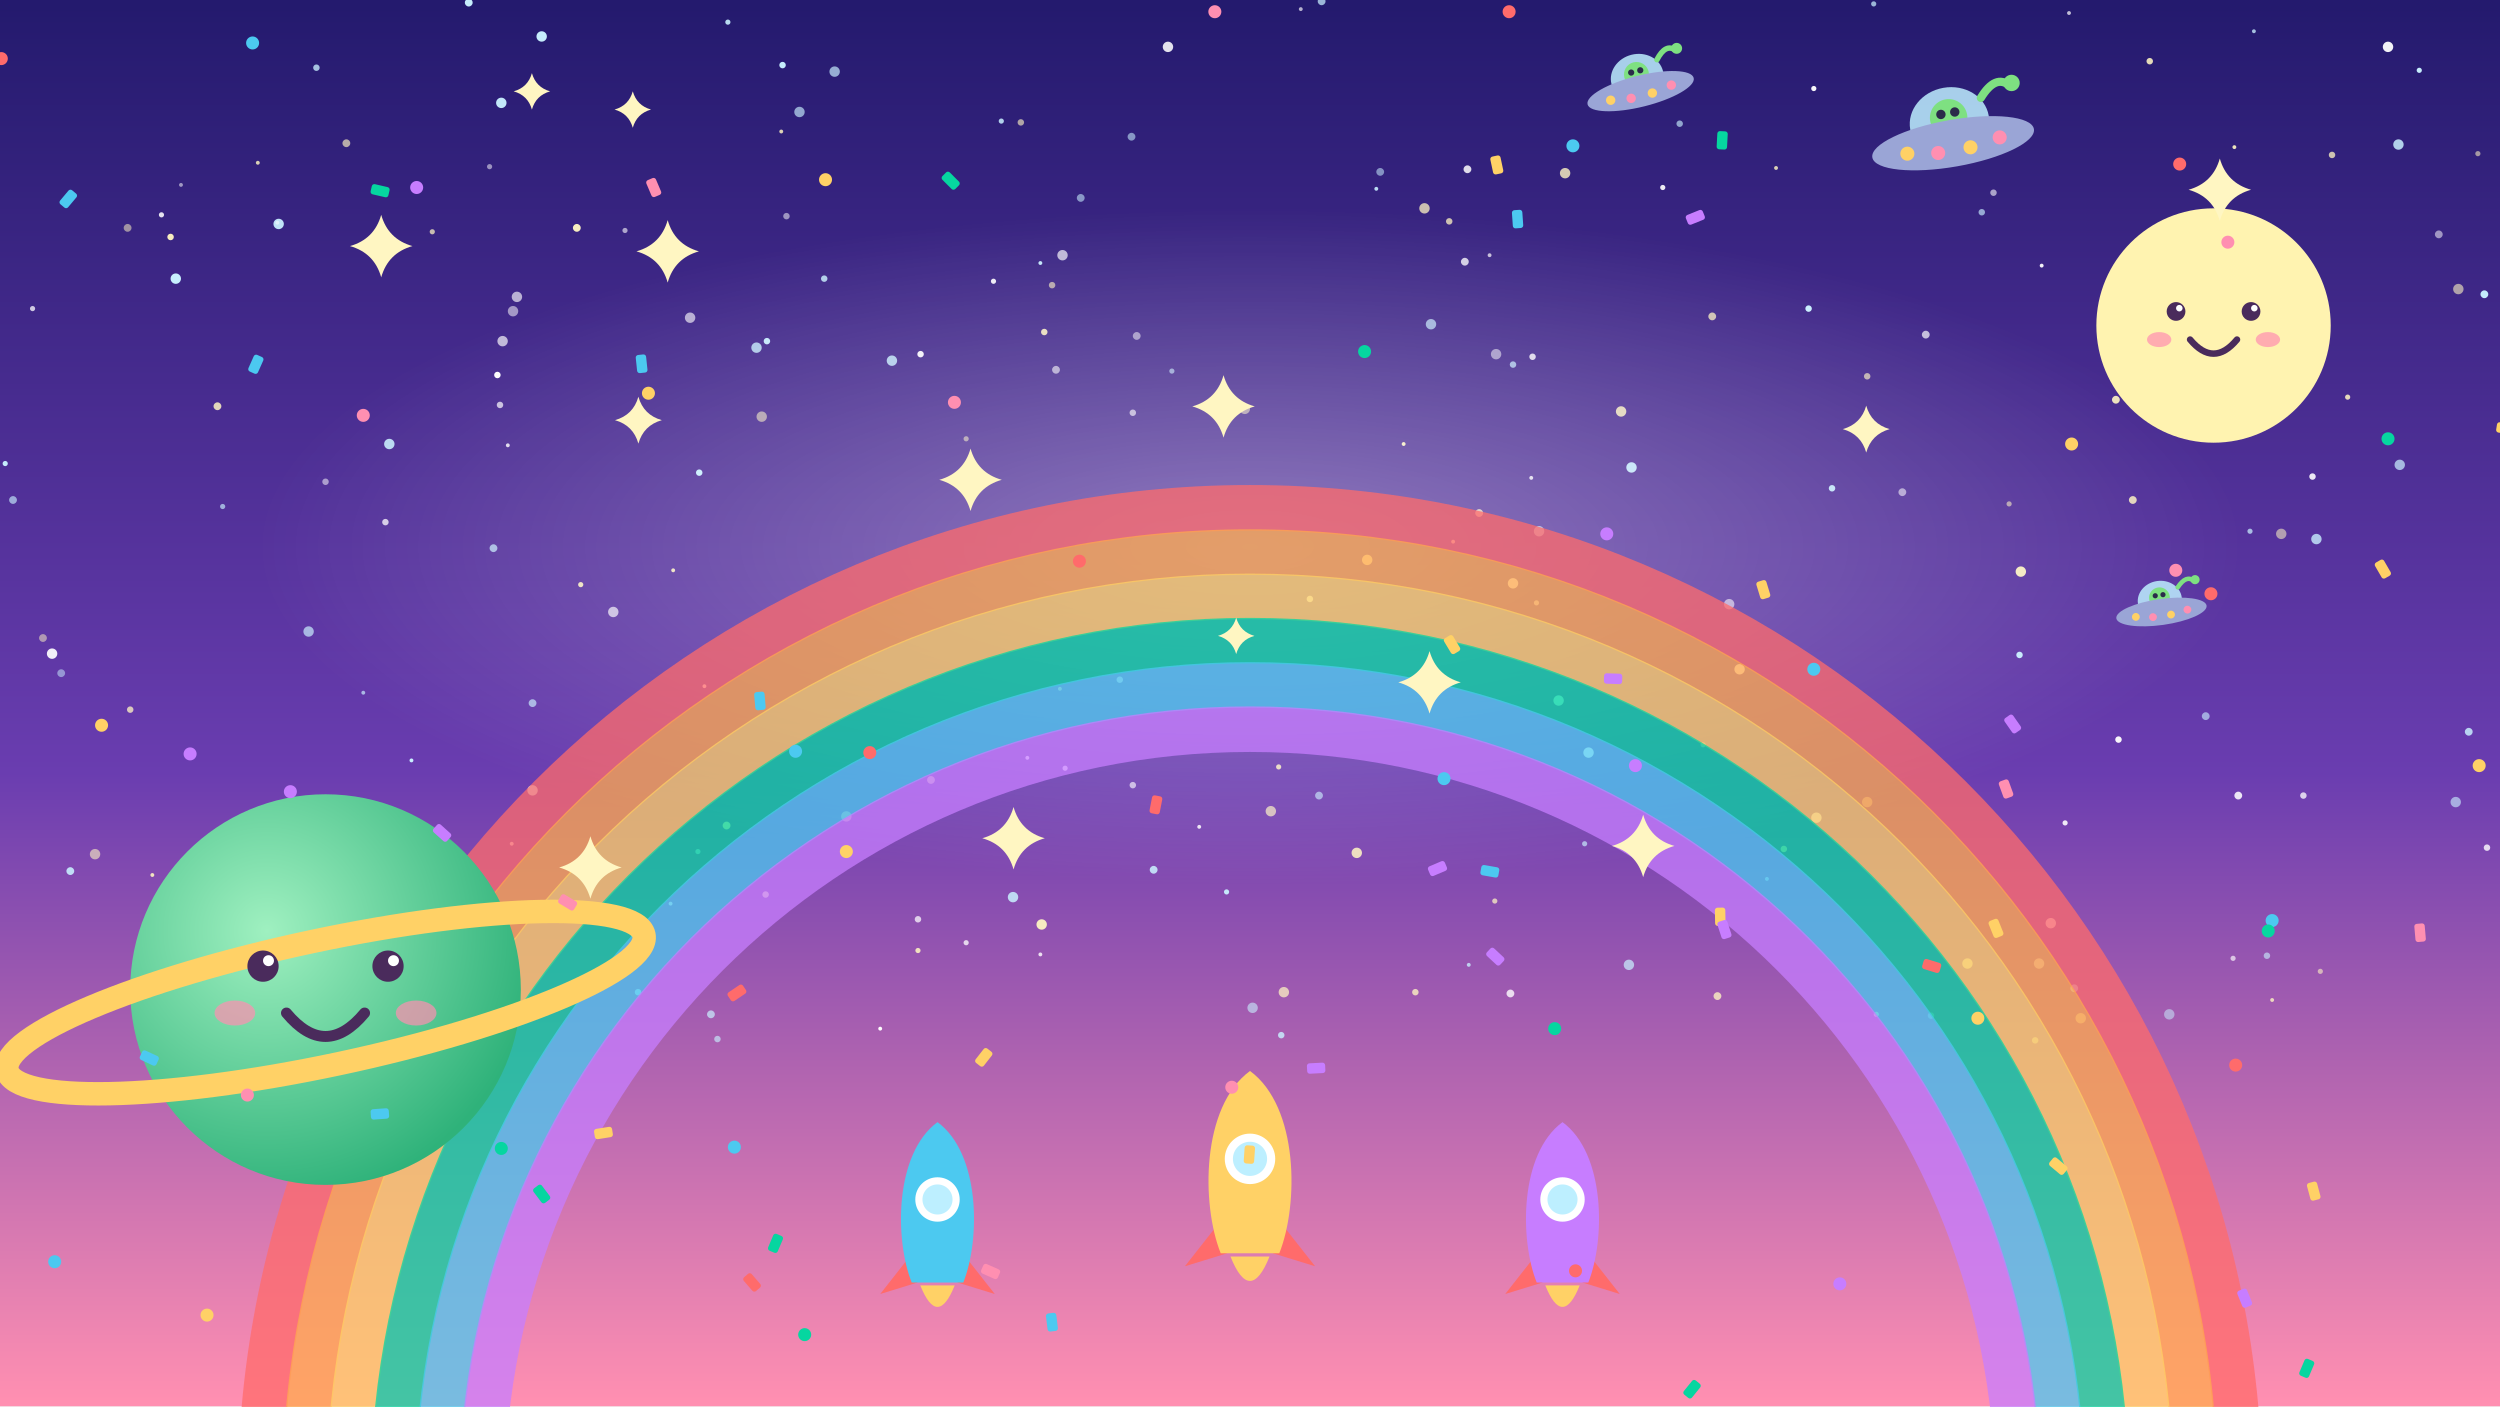
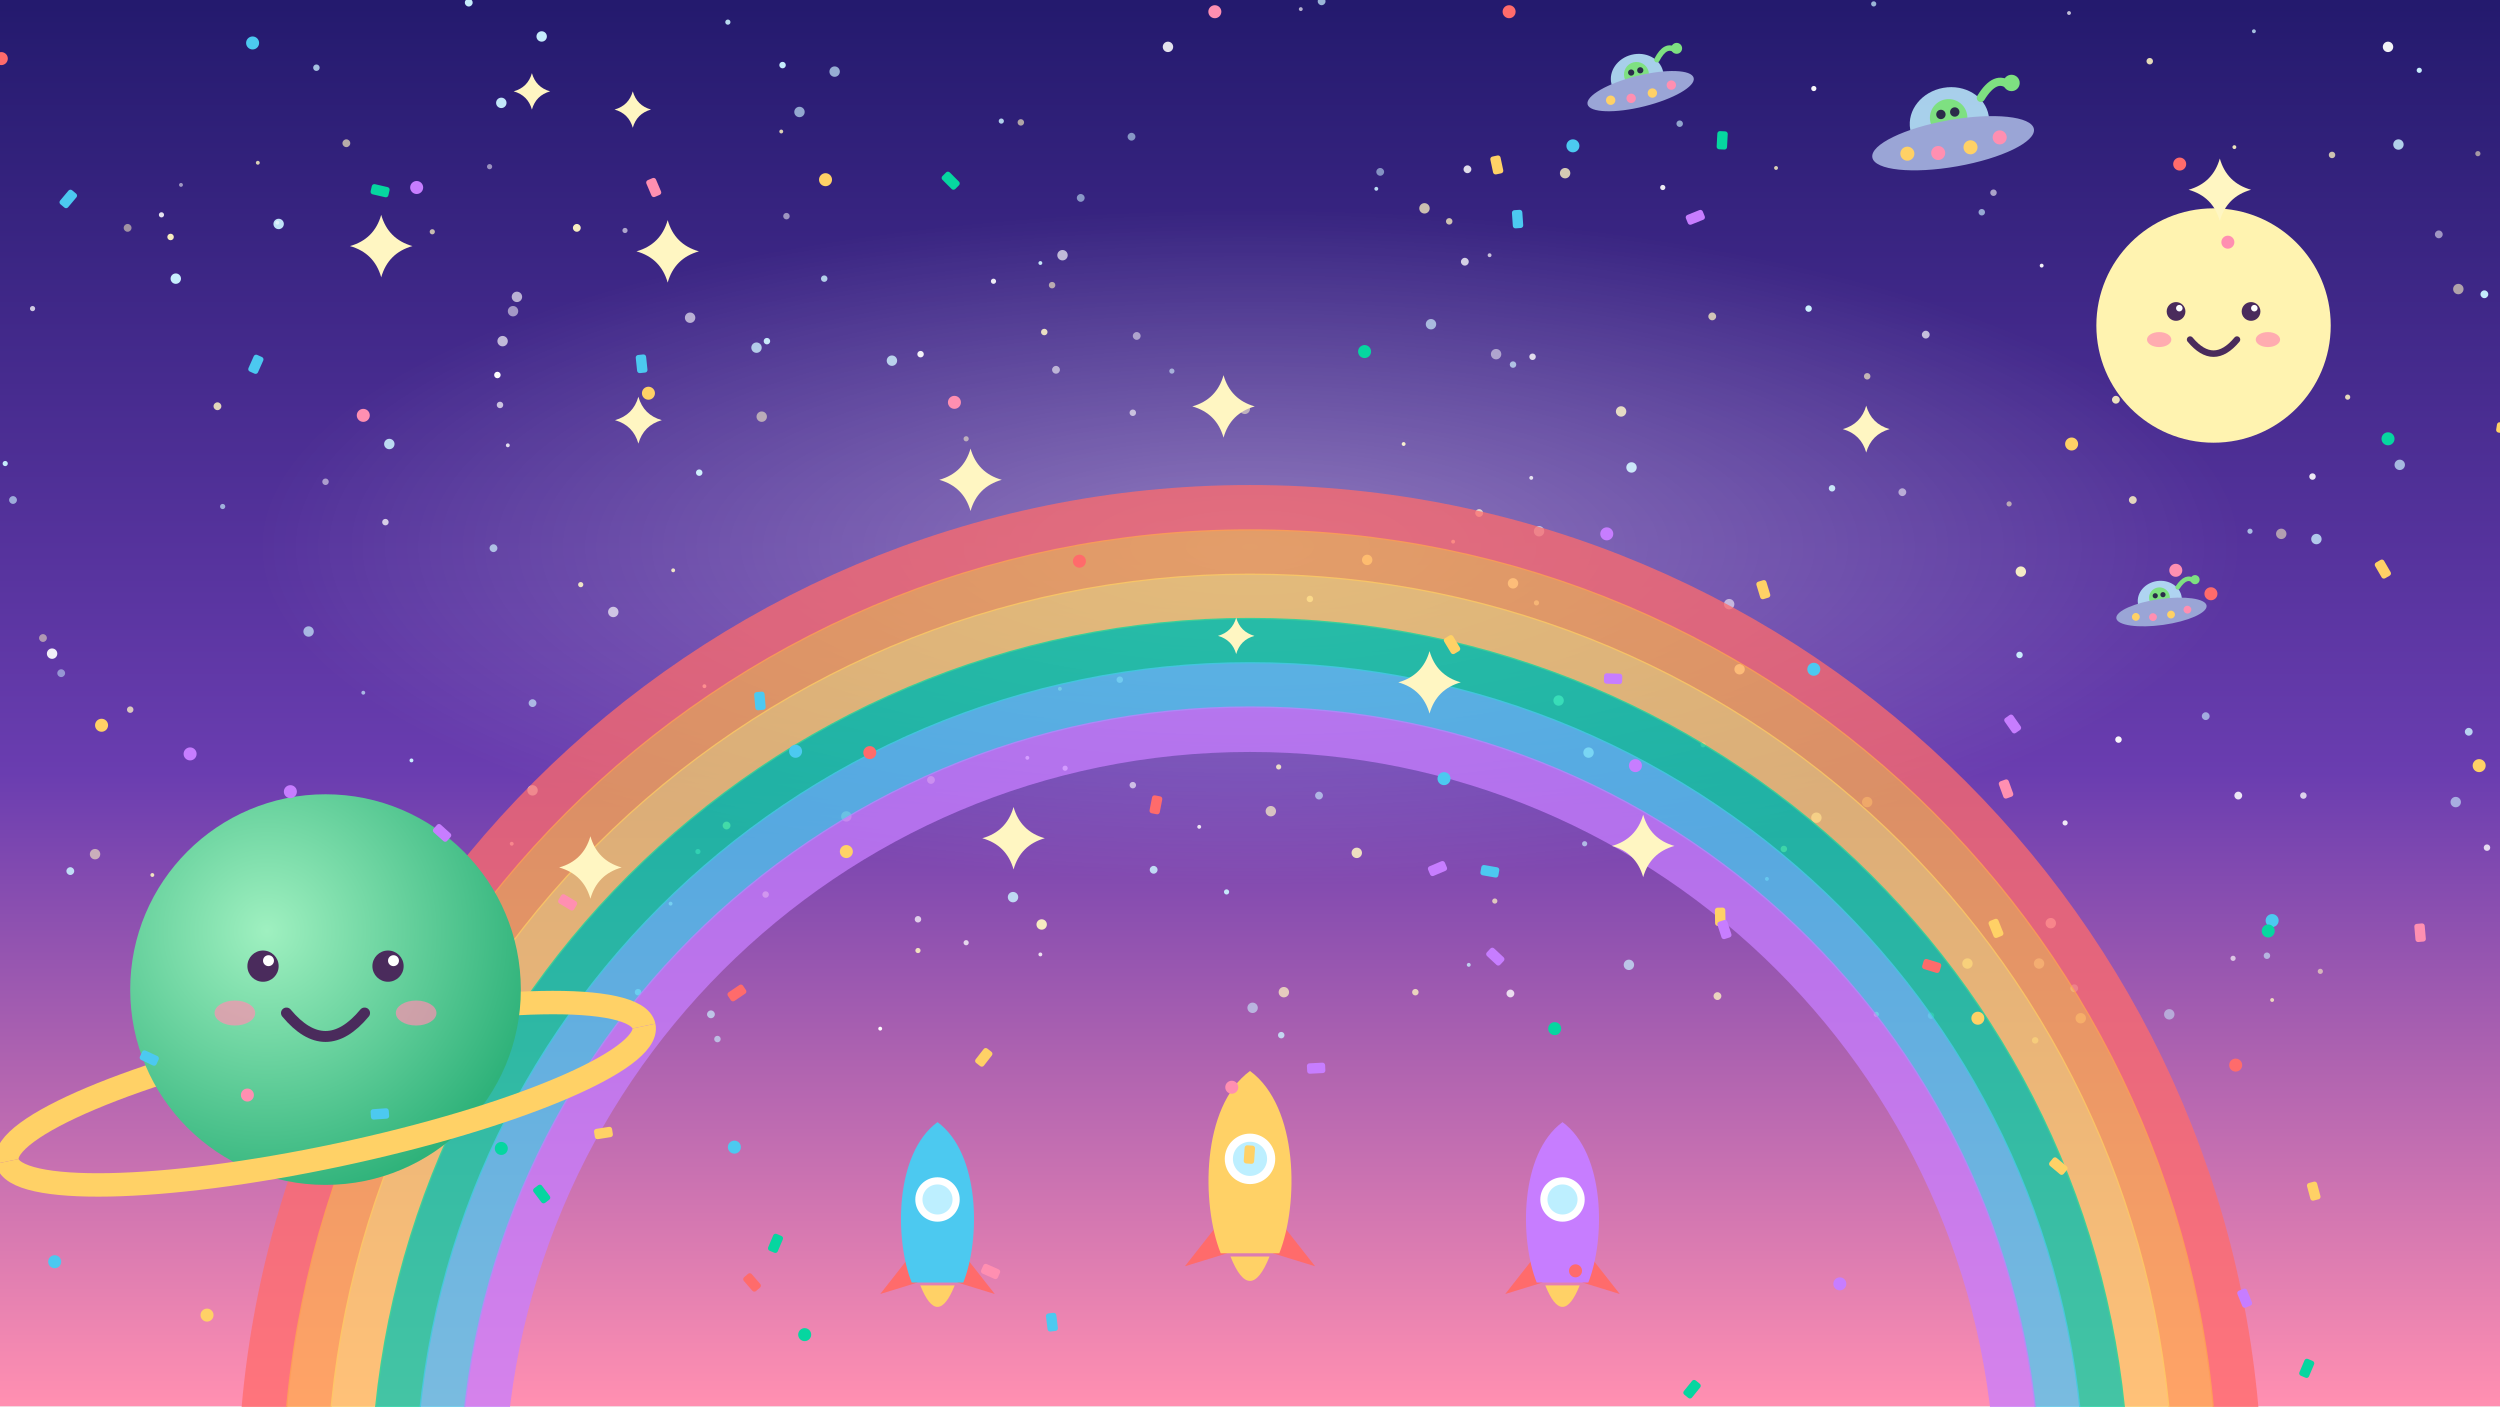
<svg xmlns="http://www.w3.org/2000/svg" width="1920" height="1080" viewBox="0 0 1920 1080">
  <defs>
    <linearGradient id="sky" x1="0" y1="0" x2="0" y2="1">
      <stop offset="0" stop-color="#241a6e" />
      <stop offset="0.55" stop-color="#6a3db0" />
      <stop offset="1" stop-color="#ff8fb1" />
    </linearGradient>
    <radialGradient id="planet" cx="0.35" cy="0.35" r="0.7">
      <stop offset="0" stop-color="#9ff0c0" />
      <stop offset="1" stop-color="#2fb27a" />
    </radialGradient>
    <radialGradient id="glow" cx="0.5" cy="0.5" r="0.5">
      <stop offset="0" stop-color="#ffffff" stop-opacity="0.35" />
      <stop offset="1" stop-color="#ffffff" stop-opacity="0" />
    </radialGradient>
  </defs>
  <rect width="1920" height="1080" fill="url(#sky)" />
  <circle cx="258" cy="678" r="1.5" fill="#fff6c2" opacity="0.56" />
  <circle cx="1461" cy="378" r="3" fill="#ffffff" opacity="0.55" />
  <circle cx="54" cy="669" r="3" fill="#c9f1ff" opacity="0.88" />
  <circle cx="4" cy="356" r="2" fill="#c9f1ff" opacity="0.97" />
  <circle cx="1731" cy="24" r="1.5" fill="#c9f1ff" opacity="0.77" />
  <circle cx="1803" cy="305" r="2" fill="#fff6c2" opacity="0.86" />
  <circle cx="1013" cy="611" r="3" fill="#c9f1ff" opacity="0.62" />
  <circle cx="443" cy="175" r="3" fill="#fff6c2" opacity="0.96" />
  <circle cx="799" cy="733" r="1.5" fill="#ffffff" opacity="0.81" />
  <circle cx="1389" cy="237" r="2.5" fill="#c9f1ff" opacity="0.99" />
  <circle cx="962" cy="774" r="4" fill="#c9f1ff" opacity="0.59" />
  <circle cx="546" cy="779" r="3" fill="#c9f1ff" opacity="0.70" />
  <circle cx="1638" cy="384" r="3" fill="#fff6c2" opacity="0.83" />
  <circle cx="705" cy="706" r="2.5" fill="#ffffff" opacity="0.72" />
  <circle cx="976" cy="623" r="4" fill="#fff6c2" opacity="0.69" />
  <circle cx="1407" cy="375" r="2.5" fill="#c9f1ff" opacity="0.92" />
  <circle cx="1180" cy="463" r="2" fill="#ffffff" opacity="0.75" />
  <circle cx="1886" cy="616" r="4" fill="#c9f1ff" opacity="0.62" />
  <circle cx="986" cy="762" r="4" fill="#fff6c2" opacity="0.73" />
  <circle cx="517" cy="438" r="1.5" fill="#fff6c2" opacity="0.89" />
  <circle cx="1575" cy="709" r="4" fill="#ffffff" opacity="0.76" />
  <circle cx="1078" cy="341" r="1.5" fill="#fff6c2" opacity="0.94" />
  <circle cx="1094" cy="160" r="4" fill="#fff6c2" opacity="0.74" />
  <circle cx="685" cy="277" r="4" fill="#c9f1ff" opacity="0.81" />
  <circle cx="1176" cy="367" r="1.5" fill="#ffffff" opacity="0.82" />
  <circle cx="1057" cy="145" r="1.5" fill="#c9f1ff" opacity="0.90" />
  <circle cx="1568" cy="204" r="1.5" fill="#ffffff" opacity="0.93" />
  <circle cx="870" cy="603" r="2.5" fill="#ffffff" opacity="0.63" />
  <circle cx="1531" cy="148" r="2.5" fill="#ffffff" opacity="0.58" />
  <circle cx="490" cy="762" r="2.5" fill="#c9f1ff" opacity="0.86" />
  <circle cx="873" cy="258" r="3" fill="#ffffff" opacity="0.51" />
  <circle cx="742" cy="337" r="2" fill="#fff6c2" opacity="0.55" />
  <circle cx="1728" cy="408" r="2" fill="#c9f1ff" opacity="0.72" />
  <circle cx="1873" cy="180" r="3" fill="#ffffff" opacity="0.52" />
  <circle cx="1843" cy="357" r="4" fill="#c9f1ff" opacity="0.71" />
  <circle cx="1598" cy="782" r="4" fill="#fff6c2" opacity="0.61" />
  <circle cx="1245" cy="316" r="4" fill="#fff6c2" opacity="0.83" />
  <circle cx="818" cy="590" r="2" fill="#ffffff" opacity="0.94" />
  <circle cx="588" cy="687" r="2.5" fill="#fff6c2" opacity="0.87" />
  <circle cx="799" cy="202" r="1.5" fill="#c9f1ff" opacity="0.94" />
  <circle cx="73" cy="656" r="4" fill="#fff6c2" opacity="0.59" />
  <circle cx="1666" cy="779" r="4" fill="#c9f1ff" opacity="0.52" />
  <circle cx="385" cy="79" r="4" fill="#c9f1ff" opacity="0.95" />
  <circle cx="1136" cy="394" r="3" fill="#fff6c2" opacity="0.75" />
  <circle cx="33" cy="490" r="3" fill="#fff6c2" opacity="0.51" />
  <circle cx="386" cy="262" r="4" fill="#ffffff" opacity="0.67" />
  <circle cx="409" cy="540" r="3" fill="#c9f1ff" opacity="0.67" />
  <circle cx="1694" cy="550" r="3" fill="#c9f1ff" opacity="0.62" />
  <circle cx="1393" cy="68" r="2" fill="#ffffff" opacity="0.96" />
  <circle cx="409" cy="607" r="4" fill="#c9f1ff" opacity="0.92" />
  <circle cx="707" cy="272" r="2.5" fill="#ffffff" opacity="0.93" />
  <circle cx="1160" cy="763" r="3" fill="#ffffff" opacity="0.79" />
  <circle cx="1479" cy="257" r="3" fill="#ffffff" opacity="0.69" />
  <circle cx="1903" cy="118" r="2" fill="#fff6c2" opacity="0.56" />
  <circle cx="1128" cy="741" r="1.5" fill="#c9f1ff" opacity="0.78" />
  <circle cx="1087" cy="762" r="2.5" fill="#fff6c2" opacity="0.78" />
  <circle cx="1776" cy="366" r="2.5" fill="#ffffff" opacity="0.89" />
  <circle cx="1589" cy="10" r="1.5" fill="#ffffff" opacity="0.71" />
  <circle cx="1586" cy="632" r="2" fill="#ffffff" opacity="0.89" />
  <circle cx="1127" cy="130" r="3" fill="#ffffff" opacity="0.84" />
  <circle cx="305" cy="676" r="3" fill="#fff6c2" opacity="0.90" />
  <circle cx="1042" cy="655" r="4" fill="#fff6c2" opacity="0.86" />
  <circle cx="604" cy="166" r="2.5" fill="#ffffff" opacity="0.51" />
  <circle cx="1511" cy="740" r="4" fill="#fff6c2" opacity="0.72" />
  <circle cx="601" cy="50" r="2.5" fill="#c9f1ff" opacity="0.98" />
  <circle cx="214" cy="172" r="4" fill="#c9f1ff" opacity="0.93" />
  <circle cx="900" cy="285" r="2" fill="#c9f1ff" opacity="0.60" />
  <circle cx="382" cy="288" r="2.5" fill="#ffffff" opacity="0.99" />
  <circle cx="860" cy="522" r="2.5" fill="#ffffff" opacity="0.70" />
  <circle cx="589" cy="262" r="2.5" fill="#c9f1ff" opacity="0.95" />
  <circle cx="581" cy="267" r="4" fill="#c9f1ff" opacity="0.79" />
  <circle cx="1144" cy="196" r="1.5" fill="#ffffff" opacity="0.70" />
  <circle cx="515" cy="694" r="1.5" fill="#ffffff" opacity="0.82" />
  <circle cx="558" cy="634" r="3" fill="#fff6c2" opacity="0.93" />
  <circle cx="296" cy="401" r="2.5" fill="#ffffff" opacity="0.75" />
  <circle cx="1277" cy="144" r="2" fill="#ffffff" opacity="0.91" />
  <circle cx="614" cy="86" r="4" fill="#c9f1ff" opacity="0.65" />
  <circle cx="1716" cy="113" r="1.5" fill="#fff6c2" opacity="0.91" />
  <circle cx="1197" cy="538" r="4" fill="#c9f1ff" opacity="0.99" />
  <circle cx="394" cy="239" r="4" fill="#ffffff" opacity="0.52" />
  <circle cx="1655" cy="198" r="1.5" fill="#c9f1ff" opacity="0.98" />
  <circle cx="1552" cy="439" r="4" fill="#fff6c2" opacity="0.93" />
  <circle cx="870" cy="317" r="2.5" fill="#ffffff" opacity="0.63" />
  <circle cx="47" cy="517" r="3" fill="#c9f1ff" opacity="0.51" />
  <circle cx="1328" cy="464" r="4" fill="#ffffff" opacity="0.57" />
  <circle cx="1888" cy="222" r="4" fill="#fff6c2" opacity="0.59" />
  <circle cx="171" cy="389" r="2" fill="#c9f1ff" opacity="0.66" />
  <circle cx="1715" cy="736" r="2" fill="#ffffff" opacity="0.66" />
  <circle cx="1319" cy="765" r="3" fill="#fff6c2" opacity="0.78" />
  <circle cx="1741" cy="734" r="2.5" fill="#c9f1ff" opacity="0.61" />
  <circle cx="1769" cy="611" r="2.5" fill="#ffffff" opacity="0.76" />
  <circle cx="1522" cy="163" r="2.5" fill="#c9f1ff" opacity="0.65" />
  <circle cx="1060" cy="132" r="3" fill="#c9f1ff" opacity="0.54" />
  <circle cx="237" cy="485" r="4" fill="#c9f1ff" opacity="0.69" />
  <circle cx="299" cy="341" r="4" fill="#c9f1ff" opacity="0.88" />
  <circle cx="100" cy="545" r="2.5" fill="#fff6c2" opacity="0.76" />
  <circle cx="316" cy="584" r="1.5" fill="#c9f1ff" opacity="0.99" />
  <circle cx="1551" cy="503" r="2.5" fill="#c9f1ff" opacity="0.96" />
  <circle cx="1842" cy="111" r="4" fill="#c9f1ff" opacity="0.84" />
  <circle cx="157" cy="681" r="2" fill="#fff6c2" opacity="0.97" />
  <circle cx="1735" cy="318" r="2.5" fill="#fff6c2" opacity="0.56" />
  <circle cx="1745" cy="768" r="1.5" fill="#fff6c2" opacity="0.80" />
  <circle cx="784" cy="94" r="2.5" fill="#fff6c2" opacity="0.62" />
  <circle cx="1439" cy="3" r="2" fill="#c9f1ff" opacity="0.72" />
  <circle cx="40" cy="502" r="4" fill="#ffffff" opacity="0.92" />
  <circle cx="397" cy="228" r="4" fill="#ffffff" opacity="0.64" />
  <circle cx="1125" cy="201" r="3" fill="#ffffff" opacity="0.77" />
  <circle cx="942" cy="685" r="2" fill="#c9f1ff" opacity="0.94" />
  <circle cx="393" cy="648" r="1.5" fill="#ffffff" opacity="0.78" />
  <circle cx="25" cy="237" r="2" fill="#ffffff" opacity="0.75" />
  <circle cx="1099" cy="249" r="4" fill="#c9f1ff" opacity="0.68" />
  <circle cx="1015" cy="1" r="3" fill="#c9f1ff" opacity="0.72" />
  <circle cx="585" cy="320" r="4" fill="#fff6c2" opacity="0.56" />
  <circle cx="1762" cy="306" r="4" fill="#ffffff" opacity="1.00" />
  <circle cx="1220" cy="578" r="4" fill="#ffffff" opacity="0.99" />
  <circle cx="886" cy="668" r="3" fill="#c9f1ff" opacity="0.86" />
  <circle cx="1896" cy="562" r="3" fill="#c9f1ff" opacity="0.83" />
  <circle cx="379" cy="421" r="3" fill="#c9f1ff" opacity="0.71" />
  <circle cx="778" cy="689" r="4" fill="#c9f1ff" opacity="0.85" />
  <circle cx="1858" cy="54" r="2" fill="#c9f1ff" opacity="0.98" />
  <circle cx="559" cy="17" r="2" fill="#c9f1ff" opacity="0.89" />
  <circle cx="763" cy="216" r="2" fill="#ffffff" opacity="0.91" />
  <circle cx="1162" cy="280" r="2.5" fill="#c9f1ff" opacity="0.71" />
  <circle cx="1315" cy="243" r="3" fill="#fff6c2" opacity="0.74" />
  <circle cx="897" cy="36" r="4" fill="#ffffff" opacity="0.87" />
  <circle cx="811" cy="284" r="3" fill="#ffffff" opacity="0.58" />
  <circle cx="1364" cy="129" r="1.5" fill="#fff6c2" opacity="0.82" />
  <circle cx="530" cy="244" r="4" fill="#ffffff" opacity="0.62" />
  <circle cx="641" cy="55" r="4" fill="#c9f1ff" opacity="0.68" />
  <circle cx="982" cy="589" r="2" fill="#fff6c2" opacity="0.83" />
  <circle cx="1370" cy="652" r="2.5" fill="#fff6c2" opacity="0.80" />
  <circle cx="446" cy="449" r="2" fill="#fff6c2" opacity="0.89" />
  <circle cx="1664" cy="264" r="2" fill="#fff6c2" opacity="0.98" />
  <circle cx="1357" cy="675" r="1.5" fill="#c9f1ff" opacity="0.70" />
  <circle cx="1782" cy="746" r="2" fill="#fff6c2" opacity="0.59" />
  <circle cx="1202" cy="133" r="4" fill="#fff6c2" opacity="0.79" />
  <circle cx="1791" cy="119" r="2.5" fill="#fff6c2" opacity="0.76" />
  <circle cx="266" cy="110" r="3" fill="#fff6c2" opacity="0.65" />
  <circle cx="769" cy="93" r="2" fill="#c9f1ff" opacity="0.84" />
  <circle cx="131" cy="182" r="2.5" fill="#fff6c2" opacity="0.96" />
  <circle cx="1834" cy="36" r="4" fill="#ffffff" opacity="0.94" />
  <circle cx="416" cy="28" r="4" fill="#c9f1ff" opacity="0.98" />
  <circle cx="1177" cy="274" r="2.5" fill="#ffffff" opacity="0.81" />
  <circle cx="332" cy="178" r="2" fill="#fff6c2" opacity="0.72" />
  <circle cx="1441" cy="779" r="2" fill="#fff6c2" opacity="0.73" />
  <circle cx="1113" cy="170" r="2.5" fill="#fff6c2" opacity="0.75" />
  <circle cx="213" cy="171" r="1.5" fill="#ffffff" opacity="0.51" />
  <circle cx="10" cy="384" r="3" fill="#c9f1ff" opacity="0.64" />
  <circle cx="376" cy="128" r="2" fill="#ffffff" opacity="0.51" />
  <circle cx="279" cy="532" r="1.5" fill="#c9f1ff" opacity="0.69" />
  <circle cx="250" cy="370" r="2.5" fill="#ffffff" opacity="0.52" />
  <circle cx="117" cy="672" r="1.5" fill="#fff6c2" opacity="0.89" />
  <circle cx="830" cy="152" r="3" fill="#c9f1ff" opacity="0.57" />
  <circle cx="536" cy="654" r="2" fill="#c9f1ff" opacity="0.72" />
  <circle cx="633" cy="214" r="2.5" fill="#c9f1ff" opacity="0.82" />
  <circle cx="471" cy="470" r="4" fill="#ffffff" opacity="0.67" />
  <circle cx="1162" cy="448" r="4" fill="#ffffff" opacity="0.95" />
  <circle cx="1050" cy="430" r="4" fill="#fff6c2" opacity="0.96" />
  <circle cx="135" cy="214" r="4" fill="#c9f1ff" opacity="0.99" />
  <circle cx="139" cy="142" r="1.5" fill="#ffffff" opacity="0.53" />
  <circle cx="390" cy="342" r="1.5" fill="#ffffff" opacity="0.82" />
  <circle cx="1752" cy="410" r="4" fill="#fff6c2" opacity="0.55" />
  <circle cx="600" cy="101" r="1.5" fill="#fff6c2" opacity="0.83" />
  <circle cx="1719" cy="611" r="3" fill="#ffffff" opacity="0.87" />
  <circle cx="518" cy="200" r="2.5" fill="#ffffff" opacity="0.65" />
  <circle cx="1651" cy="47" r="2.5" fill="#fff6c2" opacity="0.87" />
  <circle cx="500" cy="304" r="1.5" fill="#c9f1ff" opacity="0.65" />
  <circle cx="816" cy="196" r="4" fill="#ffffff" opacity="0.67" />
  <circle cx="650" cy="627" r="4" fill="#fff6c2" opacity="0.55" />
  <circle cx="1253" cy="359" r="4" fill="#c9f1ff" opacity="0.92" />
  <circle cx="1116" cy="416" r="1.5" fill="#fff6c2" opacity="0.87" />
  <circle cx="384" cy="311" r="2.5" fill="#ffffff" opacity="0.70" />
  <circle cx="243" cy="52" r="2.5" fill="#c9f1ff" opacity="0.77" />
  <circle cx="802" cy="255" r="2.5" fill="#fff6c2" opacity="0.87" />
  <circle cx="999" cy="7" r="1.5" fill="#ffffff" opacity="0.66" />
  <circle cx="1395" cy="628" r="4" fill="#ffffff" opacity="0.73" />
  <circle cx="537" cy="363" r="2.5" fill="#c9f1ff" opacity="0.98" />
  <circle cx="1566" cy="740" r="4" fill="#ffffff" opacity="0.57" />
  <circle cx="1006" cy="460" r="2.5" fill="#ffffff" opacity="0.85" />
  <circle cx="1434" cy="289" r="2.5" fill="#fff6c2" opacity="0.65" />
  <circle cx="1149" cy="272" r="4" fill="#ffffff" opacity="0.51" />
  <circle cx="480" cy="177" r="2" fill="#ffffff" opacity="0.59" />
  <circle cx="789" cy="582" r="1.5" fill="#ffffff" opacity="0.99" />
  <circle cx="1308" cy="572" r="2" fill="#fff6c2" opacity="0.53" />
  <circle cx="1097" cy="513" r="1.5" fill="#ffffff" opacity="0.82" />
  <circle cx="333" cy="689" r="1.5" fill="#c9f1ff" opacity="0.68" />
  <circle cx="1627" cy="568" r="2.5" fill="#ffffff" opacity="0.95" />
  <circle cx="1148" cy="692" r="2" fill="#fff6c2" opacity="0.73" />
  <circle cx="705" cy="730" r="2" fill="#fff6c2" opacity="0.86" />
  <circle cx="1563" cy="799" r="2.5" fill="#fff6c2" opacity="0.60" />
  <circle cx="1434" cy="616" r="4" fill="#fff6c2" opacity="0.54" />
  <circle cx="1182" cy="408" r="4" fill="#c9f1ff" opacity="0.71" />
  <circle cx="676" cy="790" r="1.5" fill="#ffffff" opacity="0.98" />
  <circle cx="1336" cy="514" r="4" fill="#ffffff" opacity="0.91" />
  <circle cx="984" cy="795" r="2.5" fill="#c9f1ff" opacity="0.82" />
  <circle cx="1908" cy="226" r="3" fill="#c9f1ff" opacity="0.97" />
  <circle cx="1779" cy="414" r="4" fill="#c9f1ff" opacity="0.79" />
  <circle cx="869" cy="105" r="3" fill="#c9f1ff" opacity="0.57" />
  <circle cx="1483" cy="780" r="2.5" fill="#c9f1ff" opacity="0.50" />
  <circle cx="814" cy="529" r="1.5" fill="#fff6c2" opacity="0.71" />
  <circle cx="541" cy="527" r="1.5" fill="#ffffff" opacity="0.96" />
  <circle cx="1625" cy="307" r="3" fill="#fff6c2" opacity="0.90" />
  <circle cx="715" cy="599" r="3" fill="#fff6c2" opacity="0.69" />
  <circle cx="1543" cy="387" r="2" fill="#fff6c2" opacity="0.57" />
  <circle cx="1910" cy="651" r="2.5" fill="#ffffff" opacity="0.79" />
  <circle cx="551" cy="798" r="2.5" fill="#c9f1ff" opacity="0.64" />
  <circle cx="808" cy="219" r="2.5" fill="#fff6c2" opacity="0.61" />
  <circle cx="1593" cy="759" r="3" fill="#c9f1ff" opacity="0.71" />
  <circle cx="124" cy="165" r="2" fill="#ffffff" opacity="0.87" />
  <circle cx="198" cy="125" r="1.5" fill="#fff6c2" opacity="0.82" />
  <circle cx="360" cy="2" r="3" fill="#c9f1ff" opacity="0.98" />
  <circle cx="98" cy="175" r="3" fill="#fff6c2" opacity="0.52" />
  <circle cx="1251" cy="741" r="4" fill="#c9f1ff" opacity="0.71" />
  <circle cx="1290" cy="95" r="2.5" fill="#c9f1ff" opacity="0.64" />
  <circle cx="921" cy="635" r="1.5" fill="#ffffff" opacity="0.84" />
  <circle cx="167" cy="312" r="3" fill="#fff6c2" opacity="0.84" />
  <circle cx="956" cy="314" r="4" fill="#fff6c2" opacity="0.55" />
  <circle cx="742" cy="724" r="2" fill="#ffffff" opacity="0.76" />
  <circle cx="800" cy="710" r="4" fill="#fff6c2" opacity="0.93" />
  <circle cx="1217" cy="648" r="2" fill="#c9f1ff" opacity="0.67" />
  <ellipse cx="960" cy="420" rx="760" ry="260" fill="url(#glow)" />
  <path d="M 200 1150 A 760 760 0 0 1 1720 1150" stroke="#ff6b6b" stroke-width="35" fill="none" opacity="0.75" />
  <path d="M 234 1150 A 726 726 0 0 1 1686 1150" stroke="#ffa94d" stroke-width="35" fill="none" opacity="0.75" />
  <path d="M 268 1150 A 692 692 0 0 1 1652 1150" stroke="#ffd166" stroke-width="35" fill="none" opacity="0.75" />
  <path d="M 302 1150 A 658 658 0 0 1 1618 1150" stroke="#06d6a0" stroke-width="35" fill="none" opacity="0.75" />
  <path d="M 336 1150 A 624 624 0 0 1 1584 1150" stroke="#4cc9f0" stroke-width="35" fill="none" opacity="0.75" />
  <path d="M 370 1150 A 590 590 0 0 1 1550 1150" stroke="#c77dff" stroke-width="35" fill="none" opacity="0.75" />
+   <path d="M 0 840 A 250 48 0 0 1 500 840" fill="none" stroke="#ffd166" stroke-width="18" transform="rotate(-12 250 840)" />
  <circle cx="250" cy="760" r="150" fill="url(#planet)" />
-   <ellipse cx="250" cy="770" rx="250" ry="48" fill="none" stroke="#ffd166" stroke-width="18" transform="rotate(-12 250 770)" />
  <circle cx="202.0" cy="742.0" r="12.0" fill="#4a2b5c" />
  <circle cx="206.2" cy="737.8" r="4.2" fill="#ffffff" />
  <ellipse cx="180.4" cy="778.0" rx="15.6" ry="9.6" fill="#ff8fb1" opacity="0.7" />
  <circle cx="298.0" cy="742.0" r="12.0" fill="#4a2b5c" />
  <circle cx="302.2" cy="737.8" r="4.2" fill="#ffffff" />
  <ellipse cx="319.6" cy="778.0" rx="15.6" ry="9.6" fill="#ff8fb1" opacity="0.7" />
  <path d="M 220.0 778.0 Q 250 814.0 280.0 778.0" stroke="#4a2b5c" stroke-width="8.4" fill="none" stroke-linecap="round" />
+   <path d="M 500 840 A 250 48 0 0 1 0 840" fill="none" stroke="#ffd166" stroke-width="18" transform="rotate(-12 250 840)" />
  <circle cx="1700" cy="250" r="90" fill="#fff3b0" />
  <circle cx="1671.2" cy="239.2" r="7.2" fill="#4a2b5c" />
  <circle cx="1673.72" cy="236.68" r="2.52" fill="#ffffff" />
  <ellipse cx="1658.24" cy="260.8" rx="9.36" ry="5.76" fill="#ff8fb1" opacity="0.7" />
  <circle cx="1728.8" cy="239.2" r="7.2" fill="#4a2b5c" />
  <circle cx="1731.32" cy="236.68" r="2.52" fill="#ffffff" />
  <ellipse cx="1741.76" cy="260.8" rx="9.36" ry="5.76" fill="#ff8fb1" opacity="0.7" />
  <path d="M 1682.0 260.8 Q 1700 282.4 1718.0 260.8" stroke="#4a2b5c" stroke-width="5.0" fill="none" stroke-linecap="round" />
  <g transform="translate(1500 110) rotate(-10) scale(0.9)">
    <ellipse cx="0" cy="-18" rx="34" ry="30" fill="#bdefff" opacity="0.85" />
    <circle cx="0" cy="-22" r="16" fill="#7ee081" />
    <circle cx="-6" cy="-26" r="4" fill="#2b2b4a" />
    <circle cx="6" cy="-26" r="4" fill="#2b2b4a" />
    <path d="M -6 -16 q 6 6 12 0" stroke="#2b2b4a" stroke-width="3" fill="none" stroke-linecap="round" />
    <path d="M 30 -34 q 16 -18 26 -6" stroke="#7ee081" stroke-width="7" fill="none" stroke-linecap="round" />
    <circle cx="58" cy="-42" r="7" fill="#7ee081" />
    <ellipse cx="0" cy="0" rx="70" ry="20" fill="#9aa5d6" />
    <circle cx="-40" cy="2" r="6" fill="#ffd166" />
    <circle cx="-14" cy="6" r="6" fill="#ff8fb1" />
    <circle cx="14" cy="6" r="6" fill="#ffd166" />
    <circle cx="40" cy="2" r="6" fill="#ff8fb1" />
  </g>
  <g transform="translate(1260 70) rotate(-14) scale(0.6)">
    <ellipse cx="0" cy="-18" rx="34" ry="30" fill="#bdefff" opacity="0.85" />
    <circle cx="0" cy="-22" r="16" fill="#7ee081" />
    <circle cx="-6" cy="-26" r="4" fill="#2b2b4a" />
    <circle cx="6" cy="-26" r="4" fill="#2b2b4a" />
    <path d="M -6 -16 q 6 6 12 0" stroke="#2b2b4a" stroke-width="3" fill="none" stroke-linecap="round" />
    <path d="M 30 -34 q 16 -18 26 -6" stroke="#7ee081" stroke-width="7" fill="none" stroke-linecap="round" />
    <circle cx="58" cy="-42" r="7" fill="#7ee081" />
    <ellipse cx="0" cy="0" rx="70" ry="20" fill="#9aa5d6" />
    <circle cx="-40" cy="2" r="6" fill="#ffd166" />
    <circle cx="-14" cy="6" r="6" fill="#ff8fb1" />
    <circle cx="14" cy="6" r="6" fill="#ffd166" />
    <circle cx="40" cy="2" r="6" fill="#ff8fb1" />
  </g>
  <g transform="translate(1660 470) rotate(-8) scale(0.5)">
    <ellipse cx="0" cy="-18" rx="34" ry="30" fill="#bdefff" opacity="0.85" />
    <circle cx="0" cy="-22" r="16" fill="#7ee081" />
    <circle cx="-6" cy="-26" r="4" fill="#2b2b4a" />
    <circle cx="6" cy="-26" r="4" fill="#2b2b4a" />
    <path d="M -6 -16 q 6 6 12 0" stroke="#2b2b4a" stroke-width="3" fill="none" stroke-linecap="round" />
    <path d="M 30 -34 q 16 -18 26 -6" stroke="#7ee081" stroke-width="7" fill="none" stroke-linecap="round" />
    <circle cx="58" cy="-42" r="7" fill="#7ee081" />
    <ellipse cx="0" cy="0" rx="70" ry="20" fill="#9aa5d6" />
    <circle cx="-40" cy="2" r="6" fill="#ffd166" />
    <circle cx="-14" cy="6" r="6" fill="#ff8fb1" />
    <circle cx="14" cy="6" r="6" fill="#ffd166" />
    <circle cx="40" cy="2" r="6" fill="#ff8fb1" />
  </g>
  <g transform="translate(720 930) rotate(0) scale(1.1)">
    <path d="M -18 30 L -40 58 L -14 50 Z" fill="#ff6b6b" />
    <path d="M 18 30 L 40 58 L 14 50 Z" fill="#ff6b6b" />
    <path d="M 0 -62 C 30 -40 30 20 18 50 L -18 50 C -30 20 -30 -40 0 -62 Z" fill="#4cc9f0" />
    <circle cx="0" cy="-8" r="13" fill="#bdefff" stroke="#ffffff" stroke-width="5" />
    <path d="M -12 52 Q 0 82 12 52 Z" fill="#ffd166" />
  </g>
  <g transform="translate(960 900) rotate(0) scale(1.25)">
    <path d="M -18 30 L -40 58 L -14 50 Z" fill="#ff6b6b" />
    <path d="M 18 30 L 40 58 L 14 50 Z" fill="#ff6b6b" />
    <path d="M 0 -62 C 30 -40 30 20 18 50 L -18 50 C -30 20 -30 -40 0 -62 Z" fill="#ffd166" />
    <circle cx="0" cy="-8" r="13" fill="#bdefff" stroke="#ffffff" stroke-width="5" />
    <path d="M -12 52 Q 0 82 12 52 Z" fill="#ffd166" />
  </g>
  <g transform="translate(1200 930) rotate(0) scale(1.1)">
    <path d="M -18 30 L -40 58 L -14 50 Z" fill="#ff6b6b" />
    <path d="M 18 30 L 40 58 L 14 50 Z" fill="#ff6b6b" />
    <path d="M 0 -62 C 30 -40 30 20 18 50 L -18 50 C -30 20 -30 -40 0 -62 Z" fill="#c77dff" />
    <circle cx="0" cy="-8" r="13" fill="#bdefff" stroke="#ffffff" stroke-width="5" />
    <path d="M -12 52 Q 0 82 12 52 Z" fill="#ffd166" />
  </g>
  <circle cx="933" cy="9" r="5" fill="#ff8fb1" />
  <rect x="1778" y="1046" width="14" height="8" rx="2" fill="#06d6a0" transform="rotate(113 1778 1046)" />
  <rect x="576" y="977" width="14" height="8" rx="2" fill="#ff6b6b" transform="rotate(49 576 977)" />
  <rect x="1356" y="445" width="14" height="8" rx="2" fill="#ffd166" transform="rotate(73 1356 445)" />
  <circle cx="1210" cy="976" r="5" fill="#ff6b6b" />
  <rect x="1169" y="161" width="14" height="8" rx="2" fill="#4cc9f0" transform="rotate(86 1169 161)" />
  <rect x="587" y="531" width="14" height="8" rx="2" fill="#4cc9f0" transform="rotate(85 587 531)" />
  <circle cx="650" cy="654" r="5" fill="#ffd166" />
  <rect x="1115" y="487" width="14" height="8" rx="2" fill="#ffd166" transform="rotate(59 1115 487)" />
  <rect x="1325" y="697" width="14" height="8" rx="2" fill="#ffd166" transform="rotate(89 1325 697)" />
  <circle cx="634" cy="138" r="5" fill="#ffd166" />
  <rect x="432" y="686" width="14" height="8" rx="2" fill="#ff8fb1" transform="rotate(31 432 686)" />
  <circle cx="223" cy="608" r="5" fill="#c77dff" />
  <circle cx="1698" cy="456" r="5" fill="#ff6b6b" />
  <rect x="1578" y="888" width="14" height="8" rx="2" fill="#ffd166" transform="rotate(40 1578 888)" />
  <rect x="1307" y="1064" width="14" height="8" rx="2" fill="#06d6a0" transform="rotate(129 1307 1064)" />
  <rect x="728" y="131" width="14" height="8" rx="2" fill="#06d6a0" transform="rotate(45 728 131)" />
  <rect x="1478" y="736" width="14" height="8" rx="2" fill="#ff6b6b" transform="rotate(17 1478 736)" />
  <rect x="1918" y="324" width="14" height="8" rx="2" fill="#ffd166" transform="rotate(9 1918 324)" />
  <rect x="60" y="150" width="14" height="8" rx="2" fill="#4cc9f0" transform="rotate(130 60 150)" />
  <rect x="1327" y="101" width="14" height="8" rx="2" fill="#06d6a0" transform="rotate(93 1327 101)" />
  <circle cx="618" cy="1025" r="5" fill="#06d6a0" />
  <circle cx="1519" cy="782" r="5" fill="#ffd166" />
  <circle cx="1671" cy="438" r="5" fill="#ff8fb1" />
  <circle cx="1393" cy="514" r="5" fill="#4cc9f0" />
  <rect x="756" y="970" width="14" height="8" rx="2" fill="#ff8fb1" transform="rotate(24 756 970)" />
  <rect x="1152" y="119" width="14" height="8" rx="2" fill="#ffd166" transform="rotate(78 1152 119)" />
  <circle cx="1048" cy="270" r="5" fill="#06d6a0" />
  <rect x="503" y="136" width="14" height="8" rx="2" fill="#ff8fb1" transform="rotate(67 503 136)" />
  <circle cx="1256" cy="588" r="5" fill="#c77dff" />
  <rect x="1545" y="548" width="14" height="8" rx="2" fill="#c77dff" transform="rotate(55 1545 548)" />
  <rect x="1310" y="168" width="14" height="8" rx="2" fill="#c77dff" transform="rotate(158 1310 168)" />
  <rect x="415" y="909" width="14" height="8" rx="2" fill="#06d6a0" transform="rotate(53 415 909)" />
  <rect x="299" y="859" width="14" height="8" rx="2" fill="#4cc9f0" transform="rotate(176 299 859)" />
  <circle cx="279" cy="319" r="5" fill="#ff8fb1" />
  <circle cx="1159" cy="9" r="5" fill="#ff6b6b" />
  <circle cx="1234" cy="410" r="5" fill="#c77dff" />
  <circle cx="194" cy="33" r="5" fill="#4cc9f0" />
  <rect x="811" y="1008" width="14" height="8" rx="2" fill="#4cc9f0" transform="rotate(83 811 1008)" />
  <circle cx="190" cy="841" r="5" fill="#ff8fb1" />
  <circle cx="1" cy="45" r="5" fill="#ff6b6b" />
  <rect x="1018" y="824" width="14" height="8" rx="2" fill="#c77dff" transform="rotate(177 1018 824)" />
  <circle cx="1745" cy="707" r="5" fill="#4cc9f0" />
  <rect x="471" y="873" width="14" height="8" rx="2" fill="#ffd166" transform="rotate(171 471 873)" />
  <circle cx="1674" cy="126" r="5" fill="#ff6b6b" />
  <rect x="602" y="950" width="14" height="8" rx="2" fill="#06d6a0" transform="rotate(113 602 950)" />
  <rect x="1725" y="989" width="14" height="8" rx="2" fill="#c77dff" transform="rotate(68 1725 989)" />
  <circle cx="564" cy="881" r="5" fill="#4cc9f0" />
  <rect x="457" y="658" width="14" height="8" rx="2" fill="#ffd166" transform="rotate(121 457 658)" />
  <circle cx="1711" cy="186" r="5" fill="#ff8fb1" />
  <circle cx="1717" cy="818" r="5" fill="#ff6b6b" />
  <circle cx="42" cy="969" r="5" fill="#4cc9f0" />
  <rect x="1830" y="429" width="14" height="8" rx="2" fill="#ffd166" transform="rotate(60 1830 429)" />
  <rect x="1862" y="709" width="14" height="8" rx="2" fill="#ff8fb1" transform="rotate(85 1862 709)" />
  <circle cx="946" cy="835" r="5" fill="#ff8fb1" />
  <circle cx="829" cy="431" r="5" fill="#ff6b6b" />
  <rect x="1779" y="907" width="14" height="8" rx="2" fill="#ffd166" transform="rotate(75 1779 907)" />
  <rect x="1534" y="705" width="14" height="8" rx="2" fill="#ffd166" transform="rotate(68 1534 705)" />
  <rect x="964" y="880" width="14" height="8" rx="2" fill="#ffd166" transform="rotate(94 964 880)" />
  <rect x="203" y="275" width="14" height="8" rx="2" fill="#4cc9f0" transform="rotate(114 203 275)" />
  <circle cx="1413" cy="986" r="5" fill="#c77dff" />
  <circle cx="1904" cy="588" r="5" fill="#ffd166" />
  <circle cx="1742" cy="715" r="5" fill="#06d6a0" />
  <circle cx="146" cy="579" r="5" fill="#c77dff" />
  <rect x="337" y="632" width="14" height="8" rx="2" fill="#c77dff" transform="rotate(42 337 632)" />
  <circle cx="78" cy="557" r="5" fill="#ffd166" />
  <rect x="1326" y="706" width="14" height="8" rx="2" fill="#c77dff" transform="rotate(72 1326 706)" />
  <rect x="893" y="612" width="14" height="8" rx="2" fill="#ff6b6b" transform="rotate(101 893 612)" />
  <rect x="1232" y="517" width="14" height="8" rx="2" fill="#c77dff" transform="rotate(2 1232 517)" />
  <circle cx="1834" cy="337" r="5" fill="#06d6a0" />
  <circle cx="320" cy="144" r="5" fill="#c77dff" />
  <circle cx="611" cy="577" r="5" fill="#4cc9f0" />
  <rect x="1542" y="598" width="14" height="8" rx="2" fill="#ff8fb1" transform="rotate(70 1542 598)" />
  <circle cx="385" cy="882" r="5" fill="#06d6a0" />
  <circle cx="498" cy="302" r="5" fill="#ffd166" />
  <circle cx="1194" cy="790" r="5" fill="#06d6a0" />
  <rect x="496" y="272" width="14" height="8" rx="2" fill="#4cc9f0" transform="rotate(84 496 272)" />
  <rect x="286" y="141" width="14" height="8" rx="2" fill="#06d6a0" transform="rotate(13 286 141)" />
  <rect x="1112" y="668" width="14" height="8" rx="2" fill="#c77dff" transform="rotate(157 1112 668)" />
  <circle cx="1109" cy="598" r="5" fill="#4cc9f0" />
  <circle cx="159" cy="1010" r="5" fill="#ffd166" />
  <rect x="110" y="806" width="14" height="8" rx="2" fill="#4cc9f0" transform="rotate(25 110 806)" />
  <rect x="1146" y="727" width="14" height="8" rx="2" fill="#c77dff" transform="rotate(43 1146 727)" />
  <circle cx="733" cy="309" r="5" fill="#ff8fb1" />
  <rect x="763" y="809" width="14" height="8" rx="2" fill="#ffd166" transform="rotate(128 763 809)" />
  <circle cx="668" cy="578" r="5" fill="#ff6b6b" />
  <rect x="574" y="762" width="14" height="8" rx="2" fill="#ff6b6b" transform="rotate(146 574 762)" />
  <rect x="1138" y="664" width="14" height="8" rx="2" fill="#4cc9f0" transform="rotate(10 1138 664)" />
  <circle cx="1591" cy="341" r="5" fill="#ffd166" />
  <circle cx="1208" cy="112" r="5" fill="#4cc9f0" />
  <path d="M 512.783 169.038 Q 518.063 187.758 536.783 193.038 Q 518.063 198.318 512.783 217.038 Q 507.503 198.318 488.783 193.038 Q 507.503 187.758 512.783 169.038 Z" fill="#fff6c2" />
  <path d="M 778.407 619.77 Q 783.687 638.49 802.407 643.77 Q 783.687 649.05 778.407 667.77 Q 773.127 649.05 754.407 643.77 Q 773.127 638.49 778.407 619.77 Z" fill="#fff6c2" />
  <path d="M 453.428 642.22 Q 458.708 660.94 477.428 666.22 Q 458.708 671.5 453.428 690.22 Q 448.148 671.5 429.428 666.22 Q 448.148 660.94 453.428 642.22 Z" fill="#fff6c2" />
  <path d="M 1704.817 121.731 Q 1710.097 140.451 1728.817 145.731 Q 1710.097 151.011 1704.817 169.731 Q 1699.537 151.011 1680.817 145.731 Q 1699.537 140.451 1704.817 121.731 Z" fill="#fff6c2" />
  <path d="M 1097.893 500.043 Q 1103.173 518.763 1121.893 524.043 Q 1103.173 529.323 1097.893 548.043 Q 1092.613 529.323 1073.893 524.043 Q 1092.613 518.763 1097.893 500.043 Z" fill="#fff6c2" />
  <path d="M 292.769 164.988 Q 298.049 183.708 316.769 188.988 Q 298.049 194.268 292.769 212.988 Q 287.489 194.268 268.769 188.988 Q 287.489 183.708 292.769 164.988 Z" fill="#fff6c2" />
  <path d="M 745.368 344.5 Q 750.648 363.22 769.368 368.5 Q 750.648 373.78 745.368 392.5 Q 740.088 373.78 721.368 368.5 Q 740.088 363.22 745.368 344.5 Z" fill="#fff6c2" />
  <path d="M 485.976 70.133 Q 489.056 81.053 499.976 84.133 Q 489.056 87.213 485.976 98.133 Q 482.896 87.213 471.976 84.133 Q 482.896 81.053 485.976 70.133 Z" fill="#fff6c2" />
  <path d="M 1261.967 625.676 Q 1267.247 644.396 1285.967 649.676 Q 1267.247 654.956 1261.967 673.676 Q 1256.687 654.956 1237.967 649.676 Q 1256.687 644.396 1261.967 625.676 Z" fill="#fff6c2" />
  <path d="M 490.287 304.684 Q 494.247 318.724 508.287 322.684 Q 494.247 326.644 490.287 340.684 Q 486.327 326.644 472.287 322.684 Q 486.327 318.724 490.287 304.684 Z" fill="#fff6c2" />
  <path d="M 1433.256 311.563 Q 1437.216 325.603 1451.256 329.563 Q 1437.216 333.523 1433.256 347.563 Q 1429.296 333.523 1415.256 329.563 Q 1429.296 325.603 1433.256 311.563 Z" fill="#fff6c2" />
  <path d="M 949.398 474.343 Q 952.478 485.263 963.398 488.343 Q 952.478 491.423 949.398 502.343 Q 946.318 491.423 935.398 488.343 Q 946.318 485.263 949.398 474.343 Z" fill="#fff6c2" />
  <path d="M 408.508 56.158 Q 411.588 67.078 422.508 70.158 Q 411.588 73.238 408.508 84.158 Q 405.428 73.238 394.508 70.158 Q 405.428 67.078 408.508 56.158 Z" fill="#fff6c2" />
  <path d="M 939.682 288.122 Q 944.962 306.842 963.682 312.122 Q 944.962 317.402 939.682 336.122 Q 934.402 317.402 915.682 312.122 Q 934.402 306.842 939.682 288.122 Z" fill="#fff6c2" />
</svg>
